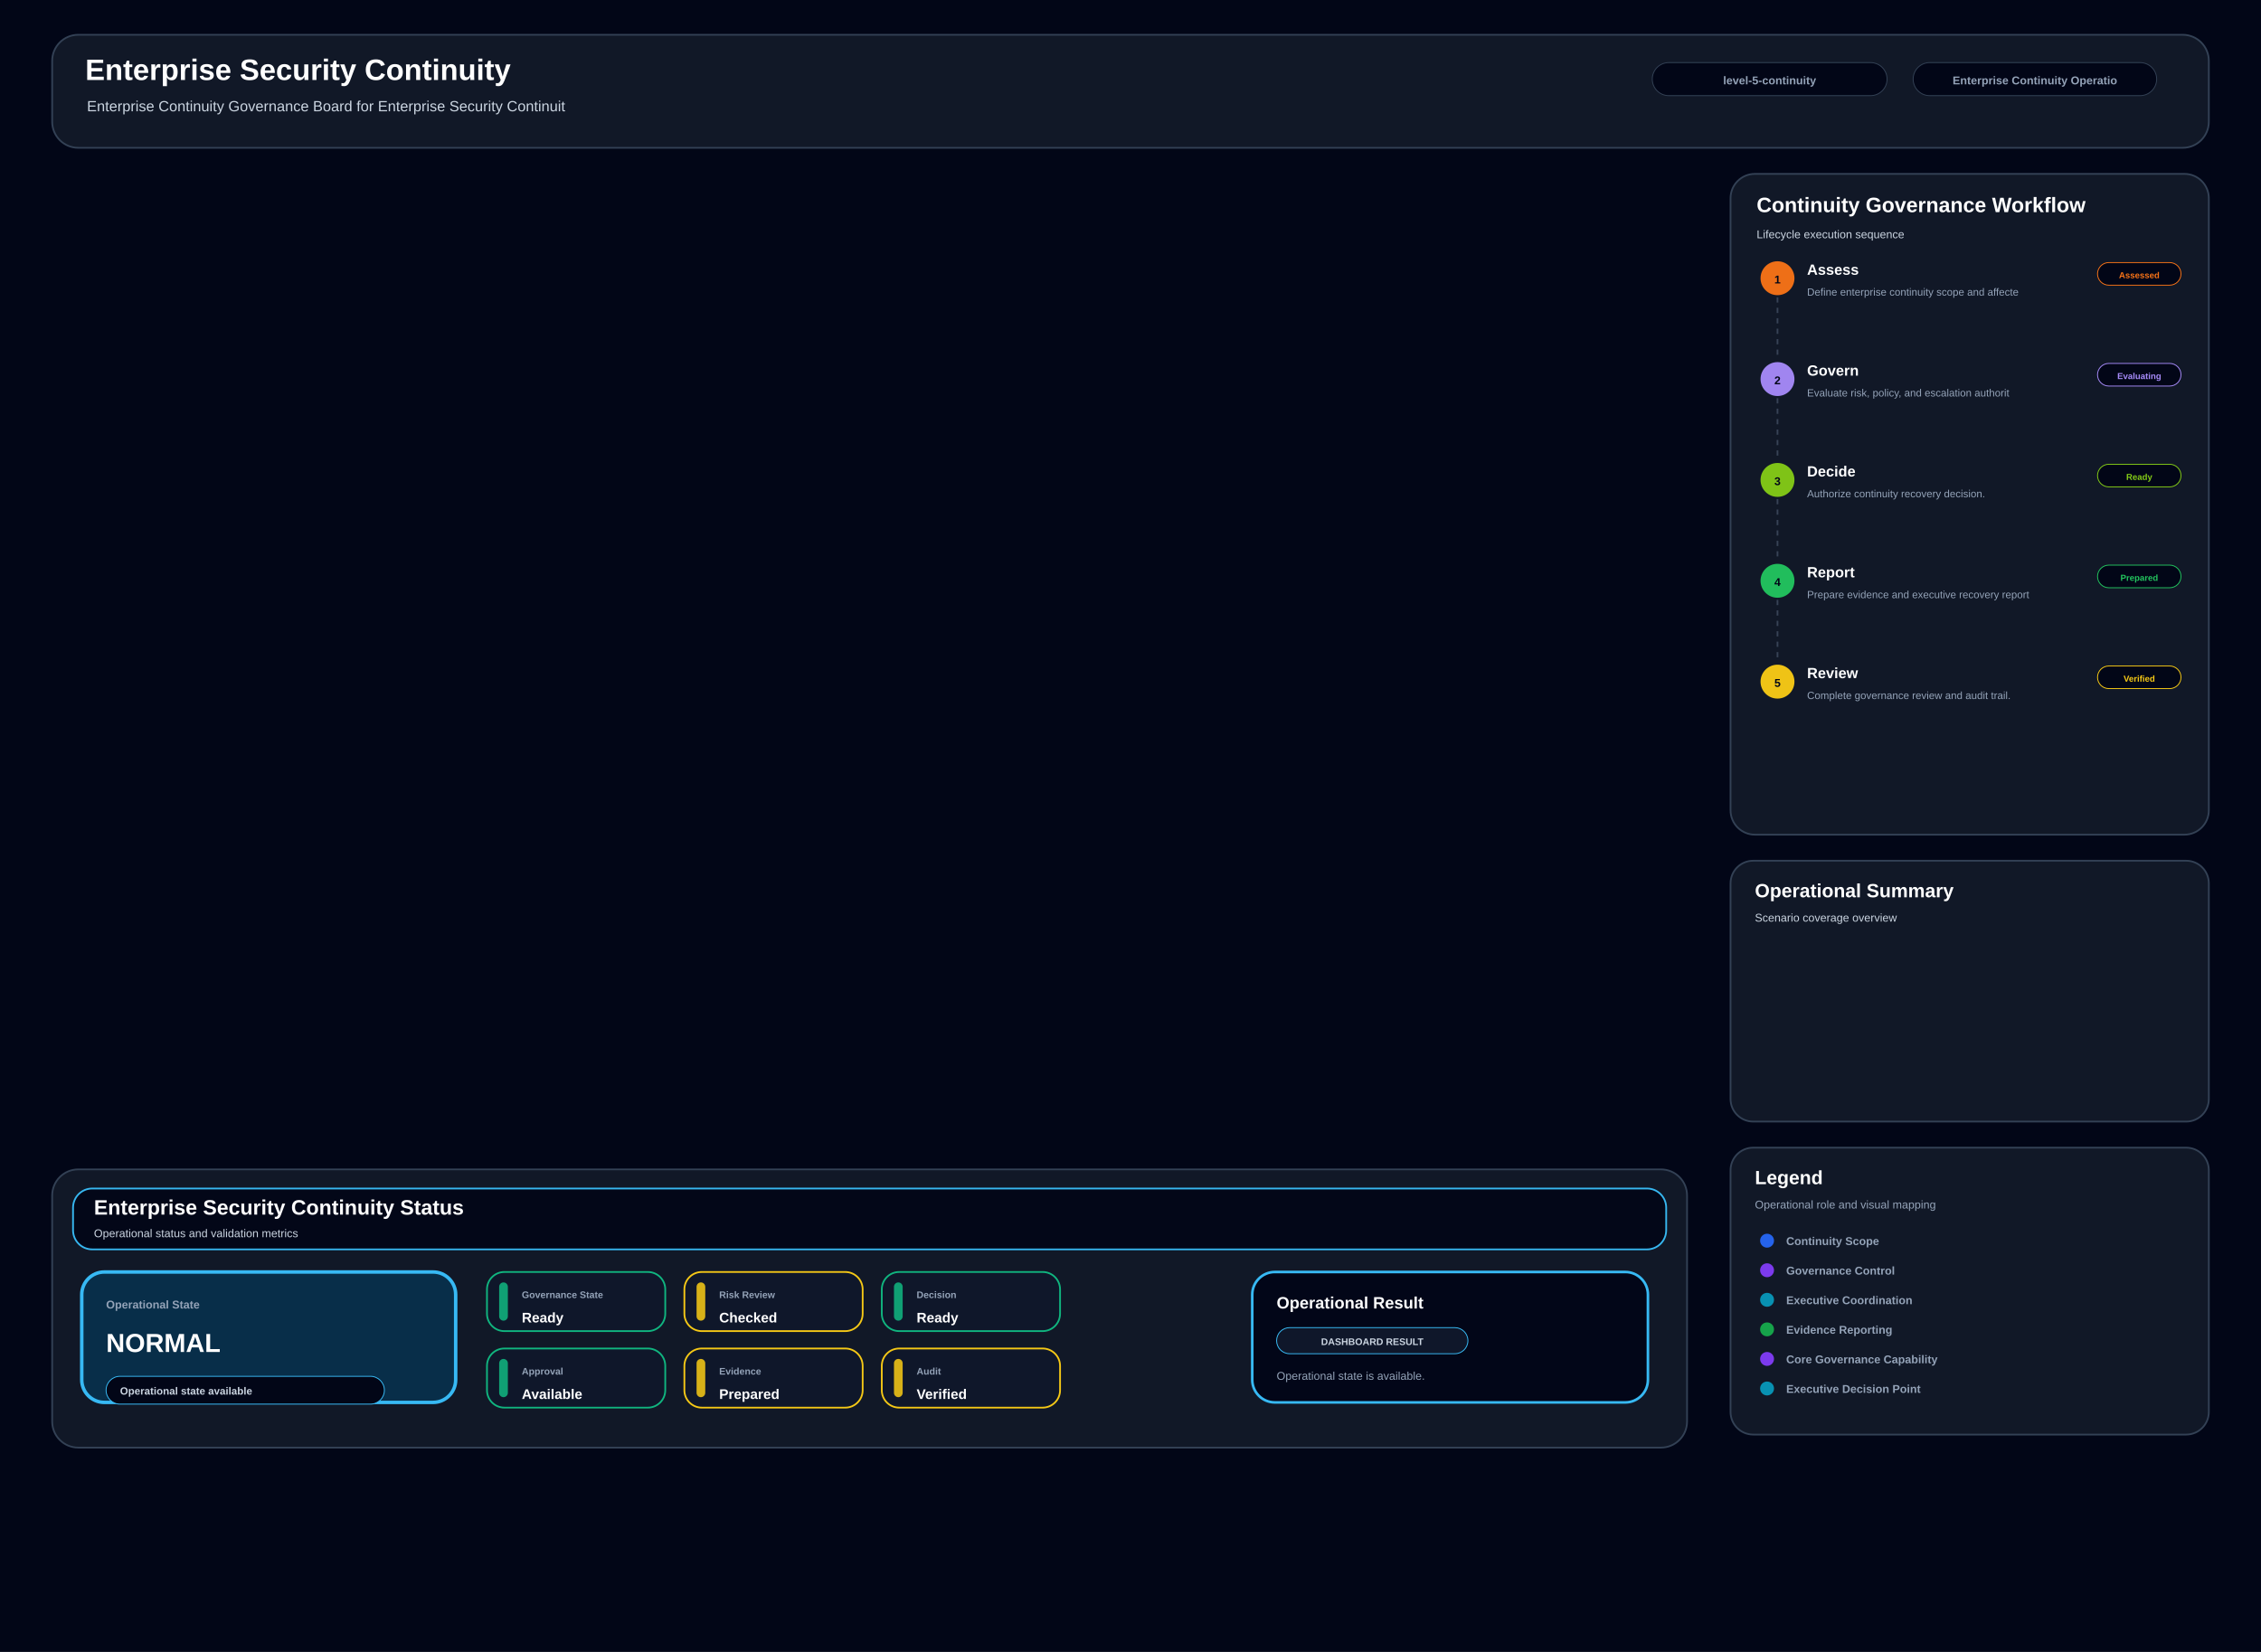
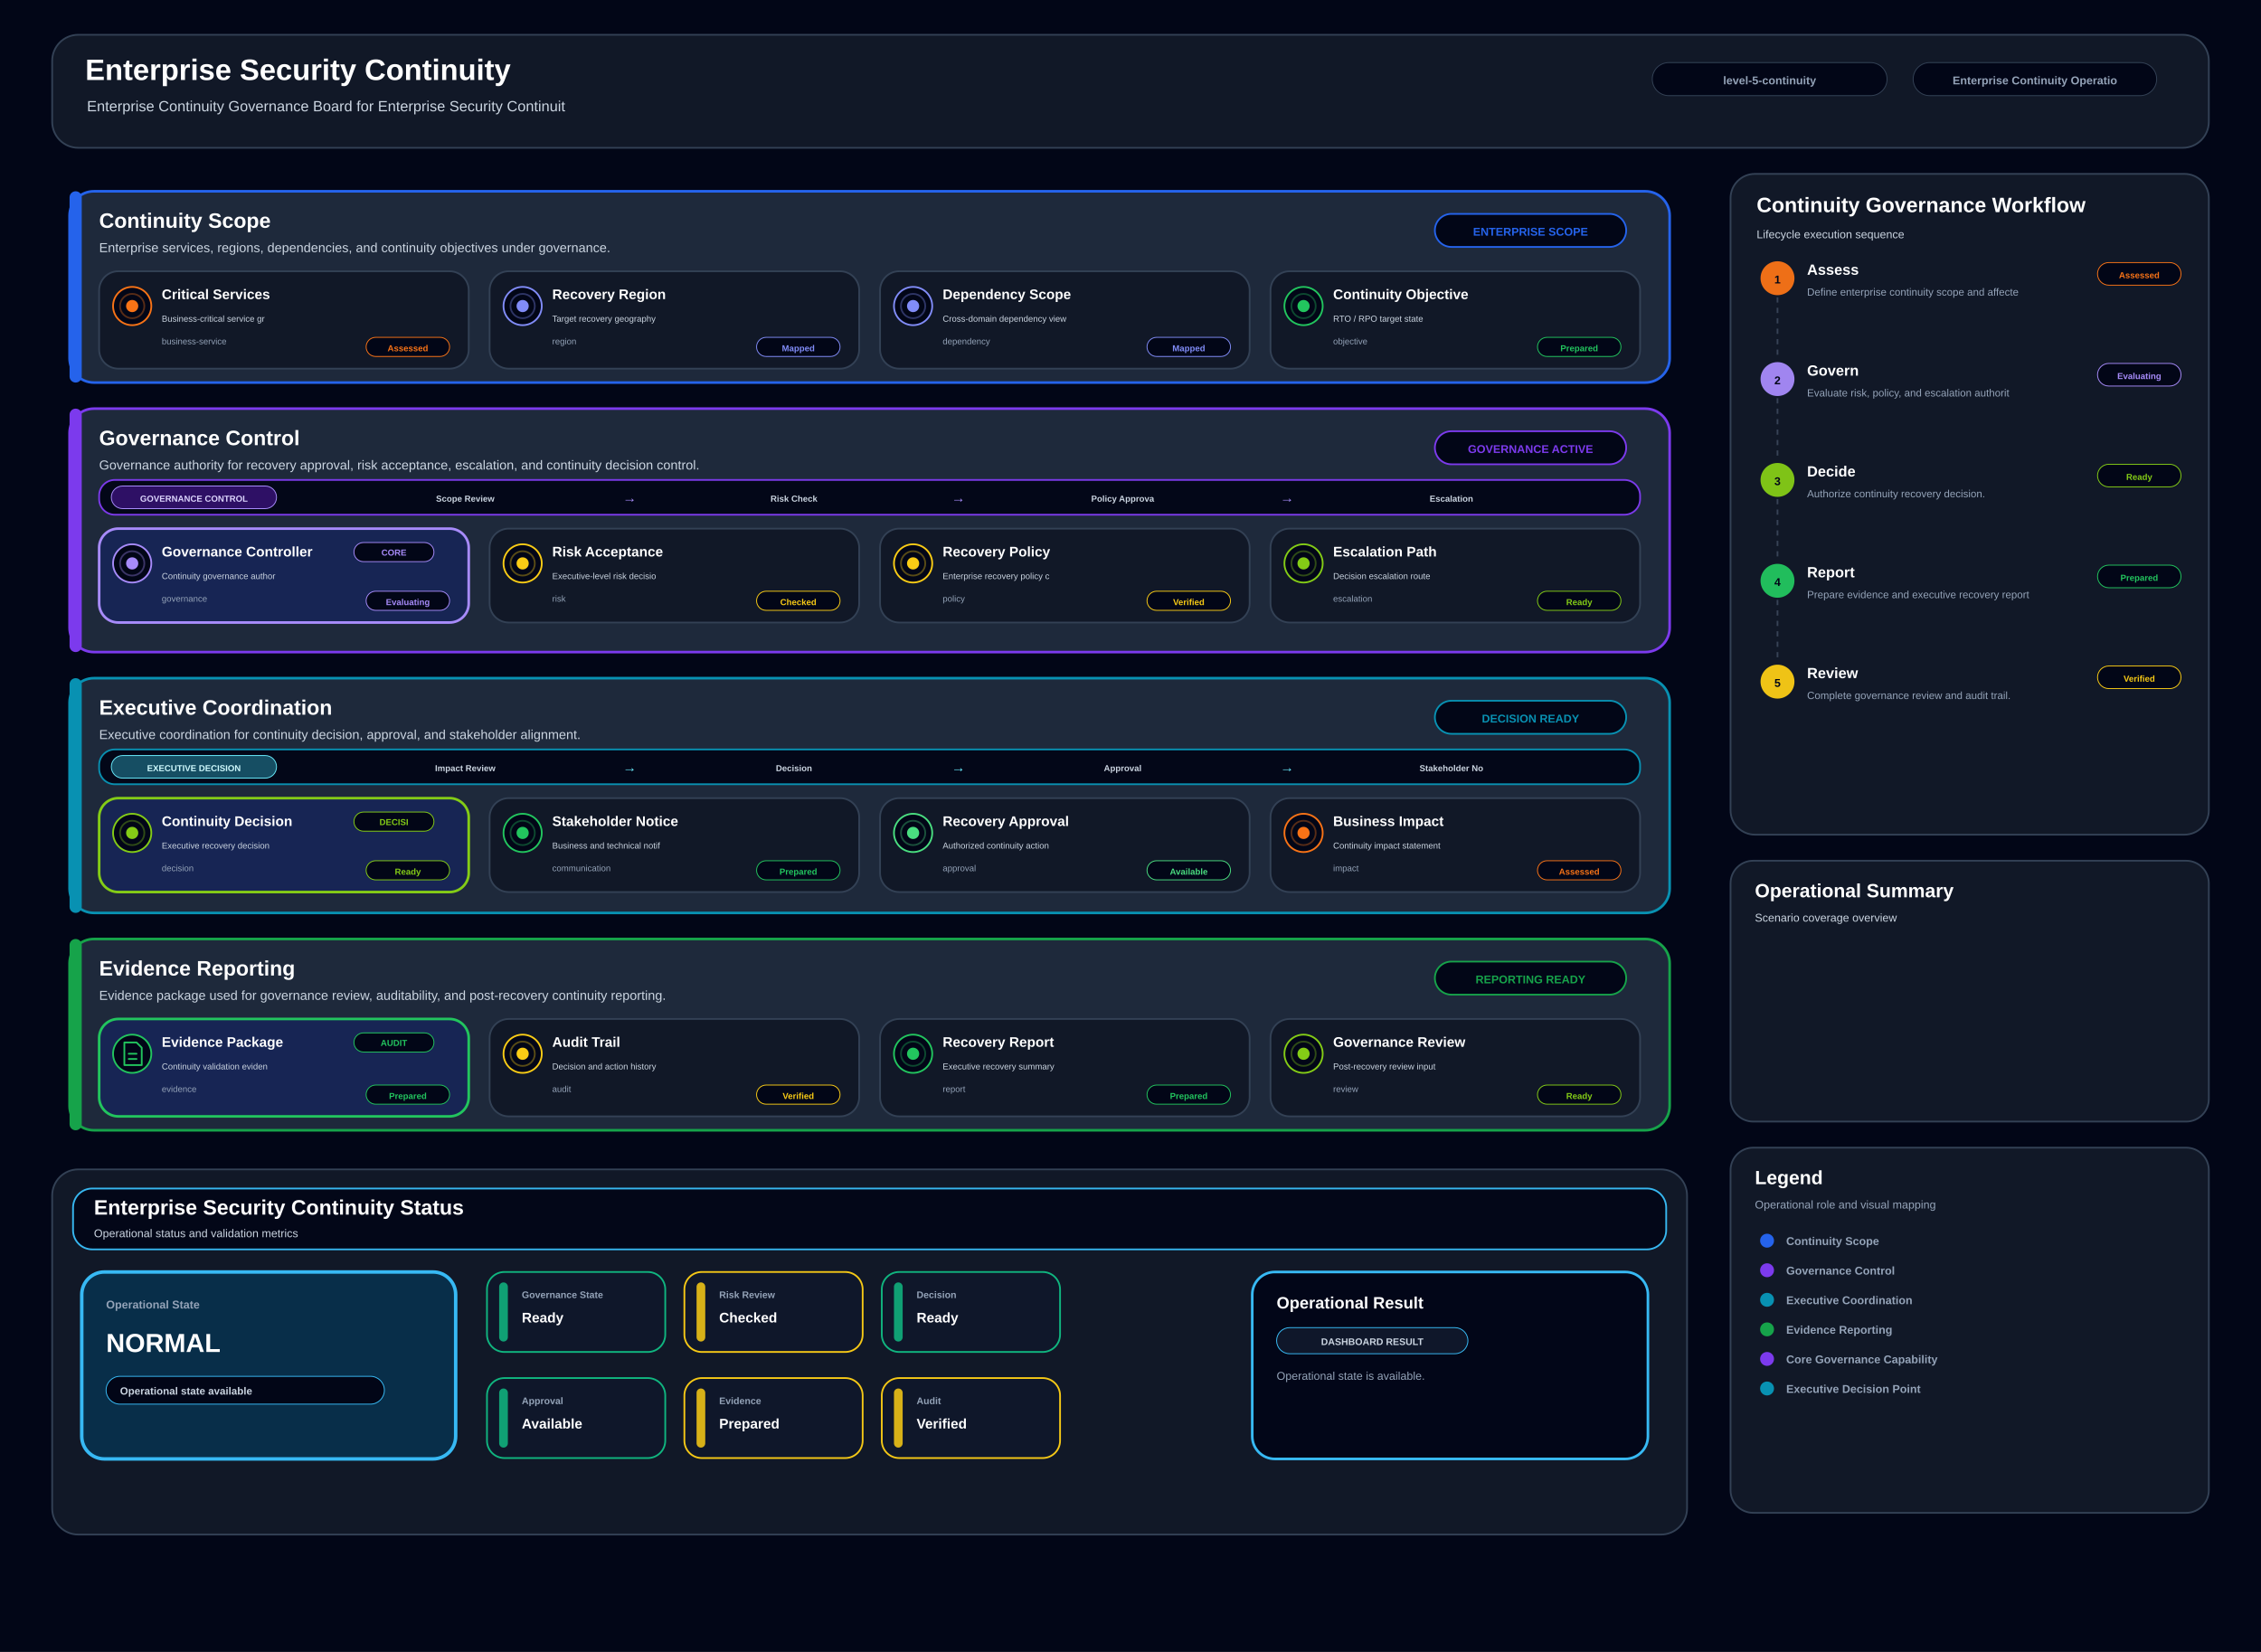
<svg xmlns="http://www.w3.org/2000/svg" width="2600" height="1900" viewBox="0 0 2600 1900" font-family="Arial, Helvetica, sans-serif">
  <style>text { font-family: Arial, Helvetica, sans-serif; letter-spacing: normal; word-spacing: normal; text-rendering: optimizeLegibility; font-kerning: normal; }</style>
  <style>text { font-family: Arial, Helvetica, sans-serif; letter-spacing: normal; word-spacing: normal; text-rendering: optimizeLegibility; font-kerning: normal; }</style>
  <rect width="2600" height="1900" fill="#020617" />
  <rect x="60" y="40" width="2480" height="130" rx="30" fill="#111827" stroke="#334155" stroke-width="2" />
  <text x="98" y="92" fill="#ffffff" font-size="34" font-weight="bold">Enterprise Security Continuity</text>
  <text x="100" y="128" fill="#cbd5e1" font-size="17">Enterprise Continuity Governance Board for Enterprise Security Continuit</text>
  <rect x="1900" y="72" width="270" height="38" rx="19" fill="#020617" stroke="#334155" stroke-width="1" />
  <text x="2035" y="97" fill="#94a3b8" font-size="13" text-anchor="middle" font-weight="bold">level-5-continuity</text>
  <rect x="2200" y="72" width="280" height="38" rx="19" fill="#020617" stroke="#334155" stroke-width="1" />
  <text x="2340" y="97" fill="#94a3b8" font-size="13" text-anchor="middle" font-weight="bold">Enterprise Continuity Operatio</text>
+   <rect x="80" y="220" width="1840" height="220" rx="28" fill="#1e293b" stroke="#2563eb" stroke-width="3" />
+   <rect x="80" y="220" width="14" height="220" rx="7" fill="#2563eb" />
+   <text x="114" y="262" fill="#ffffff" font-size="24" font-weight="bold">Continuity Scope</text>
+   <text x="114" y="290" fill="#cbd5e1" font-size="15">Enterprise services, regions, dependencies, and continuity objectives under governance.</text>
+   <rect x="1650" y="246" width="220" height="38" rx="19" fill="#020617" stroke="#2563eb" stroke-width="2" />
+   <text x="1760" y="271" fill="#2563eb" font-size="13" text-anchor="middle" font-weight="bold">ENTERPRISE SCOPE</text>
+   <rect x="114" y="312" width="425" height="112" rx="22" fill="#111827" stroke="#334155" stroke-width="2" />
+   <circle cx="152" cy="352" r="22" fill="#020617" stroke="#f97316" stroke-width="2" />
+   <circle cx="152" cy="352" r="7" fill="#f97316" />
+   <circle cx="152" cy="352" r="14" fill="none" stroke="#f97316" stroke-width="2" opacity="0.35" />
+   <text x="186" y="344" fill="#ffffff" font-size="16" font-weight="bold">Critical Services</text>
+   <text x="186" y="370" fill="#cbd5e1" font-size="10">Business-critical service gr</text>
+   <text x="186" y="396" fill="#94a3b8" font-size="10">business-service</text>
+   <rect x="421" y="388" width="96" height="22" rx="11" fill="#020617" stroke="#f97316" stroke-width="1" />
+   <text x="469" y="404" fill="#f97316" font-size="10" text-anchor="middle" font-weight="bold">Assessed</text>
+   <rect x="563" y="312" width="425" height="112" rx="22" fill="#111827" stroke="#334155" stroke-width="2" />
+   <circle cx="601" cy="352" r="22" fill="#020617" stroke="#818cf8" stroke-width="2" />
+   <circle cx="601" cy="352" r="7" fill="#818cf8" />
+   <circle cx="601" cy="352" r="14" fill="none" stroke="#818cf8" stroke-width="2" opacity="0.35" />
+   <text x="635" y="344" fill="#ffffff" font-size="16" font-weight="bold">Recovery Region</text>
+   <text x="635" y="370" fill="#cbd5e1" font-size="10">Target recovery geography</text>
+   <text x="635" y="396" fill="#94a3b8" font-size="10">region</text>
+   <rect x="870" y="388" width="96" height="22" rx="11" fill="#020617" stroke="#818cf8" stroke-width="1" />
+   <text x="918" y="404" fill="#818cf8" font-size="10" text-anchor="middle" font-weight="bold">Mapped</text>
+   <rect x="1012" y="312" width="425" height="112" rx="22" fill="#111827" stroke="#334155" stroke-width="2" />
+   <circle cx="1050" cy="352" r="22" fill="#020617" stroke="#818cf8" stroke-width="2" />
+   <circle cx="1050" cy="352" r="7" fill="#818cf8" />
+   <circle cx="1050" cy="352" r="14" fill="none" stroke="#818cf8" stroke-width="2" opacity="0.35" />
+   <text x="1084" y="344" fill="#ffffff" font-size="16" font-weight="bold">Dependency Scope</text>
+   <text x="1084" y="370" fill="#cbd5e1" font-size="10">Cross-domain dependency view</text>
+   <text x="1084" y="396" fill="#94a3b8" font-size="10">dependency</text>
+   <rect x="1319" y="388" width="96" height="22" rx="11" fill="#020617" stroke="#818cf8" stroke-width="1" />
+   <text x="1367" y="404" fill="#818cf8" font-size="10" text-anchor="middle" font-weight="bold">Mapped</text>
+   <rect x="1461" y="312" width="425" height="112" rx="22" fill="#111827" stroke="#334155" stroke-width="2" />
+   <circle cx="1499" cy="352" r="22" fill="#020617" stroke="#22c55e" stroke-width="2" />
+   <circle cx="1499" cy="352" r="7" fill="#22c55e" />
+   <circle cx="1499" cy="352" r="14" fill="none" stroke="#22c55e" stroke-width="2" opacity="0.35" />
+   <text x="1533" y="344" fill="#ffffff" font-size="16" font-weight="bold">Continuity Objective</text>
+   <text x="1533" y="370" fill="#cbd5e1" font-size="10">RTO / RPO target state</text>
+   <text x="1533" y="396" fill="#94a3b8" font-size="10">objective</text>
+   <rect x="1768" y="388" width="96" height="22" rx="11" fill="#020617" stroke="#22c55e" stroke-width="1" />
+   <text x="1816" y="404" fill="#22c55e" font-size="10" text-anchor="middle" font-weight="bold">Prepared</text>
+   <rect x="80" y="470" width="1840" height="280" rx="28" fill="#1e293b" stroke="#7c3aed" stroke-width="3" />
+   <rect x="80" y="470" width="14" height="280" rx="7" fill="#7c3aed" />
+   <text x="114" y="512" fill="#ffffff" font-size="24" font-weight="bold">Governance Control</text>
+   <text x="114" y="540" fill="#cbd5e1" font-size="15">Governance authority for recovery approval, risk acceptance, escalation, and continuity decision control.</text>
+   <rect x="1650" y="496" width="220" height="38" rx="19" fill="#020617" stroke="#7c3aed" stroke-width="2" />
+   <text x="1760" y="521" fill="#7c3aed" font-size="13" text-anchor="middle" font-weight="bold">GOVERNANCE ACTIVE</text>
+   <rect x="114" y="552" width="1772" height="40" rx="18" fill="#020617" stroke="#7c3aed" stroke-width="2" opacity="0.98" />
+   <rect x="128" y="559" width="190" height="26" rx="13" fill="#2e1065" stroke="#a78bfa" stroke-width="1" />
+   <text x="223.0" y="577" fill="#ddd6fe" font-size="10" text-anchor="middle" font-weight="bold">GOVERNANCE CONTROL</text>
+   <text x="535.0" y="577" fill="#cbd5e1" font-size="10" text-anchor="middle" font-weight="bold">Scope Review</text>
+   <text x="724.0" y="578" fill="#a78bfa" font-size="16" text-anchor="middle" font-weight="bold">→</text>
+   <text x="913.0" y="577" fill="#cbd5e1" font-size="10" text-anchor="middle" font-weight="bold">Risk Check</text>
+   <text x="1102.0" y="578" fill="#a78bfa" font-size="16" text-anchor="middle" font-weight="bold">→</text>
+   <text x="1291.0" y="577" fill="#cbd5e1" font-size="10" text-anchor="middle" font-weight="bold">Policy Approva</text>
+   <text x="1480.0" y="578" fill="#a78bfa" font-size="16" text-anchor="middle" font-weight="bold">→</text>
+   <text x="1669.0" y="577" fill="#cbd5e1" font-size="10" text-anchor="middle" font-weight="bold">Escalation</text>
+   <rect x="114" y="608" width="425" height="108" rx="22" fill="#172554" stroke="#a78bfa" stroke-width="3" />
+   <circle cx="152" cy="648" r="22" fill="#020617" stroke="#a78bfa" stroke-width="2" />
+   <circle cx="152" cy="648" r="7" fill="#a78bfa" />
+   <circle cx="152" cy="648" r="14" fill="none" stroke="#a78bfa" stroke-width="2" opacity="0.35" />
+   <text x="186" y="640" fill="#ffffff" font-size="16" font-weight="bold">Governance Controller</text>
+   <text x="186" y="666" fill="#cbd5e1" font-size="10">Continuity governance author</text>
+   <text x="186" y="692" fill="#94a3b8" font-size="10">governance</text>
+   <rect x="421" y="680" width="96" height="22" rx="11" fill="#020617" stroke="#a78bfa" stroke-width="1" />
+   <text x="469" y="696" fill="#a78bfa" font-size="10" text-anchor="middle" font-weight="bold">Evaluating</text>
+   <rect x="407" y="624" width="92" height="22" rx="11" fill="#020617" stroke="#a78bfa" stroke-width="1" />
+   <text x="453" y="639" fill="#a78bfa" font-size="10" text-anchor="middle" font-weight="bold">CORE</text>
+   <rect x="563" y="608" width="425" height="108" rx="22" fill="#111827" stroke="#334155" stroke-width="2" />
+   <circle cx="601" cy="648" r="22" fill="#020617" stroke="#facc15" stroke-width="2" />
+   <circle cx="601" cy="648" r="7" fill="#facc15" />
+   <circle cx="601" cy="648" r="14" fill="none" stroke="#facc15" stroke-width="2" opacity="0.35" />
+   <text x="635" y="640" fill="#ffffff" font-size="16" font-weight="bold">Risk Acceptance</text>
+   <text x="635" y="666" fill="#cbd5e1" font-size="10">Executive-level risk decisio</text>
+   <text x="635" y="692" fill="#94a3b8" font-size="10">risk</text>
+   <rect x="870" y="680" width="96" height="22" rx="11" fill="#020617" stroke="#facc15" stroke-width="1" />
+   <text x="918" y="696" fill="#facc15" font-size="10" text-anchor="middle" font-weight="bold">Checked</text>
+   <rect x="1012" y="608" width="425" height="108" rx="22" fill="#111827" stroke="#334155" stroke-width="2" />
+   <circle cx="1050" cy="648" r="22" fill="#020617" stroke="#facc15" stroke-width="2" />
+   <circle cx="1050" cy="648" r="7" fill="#facc15" />
+   <circle cx="1050" cy="648" r="14" fill="none" stroke="#facc15" stroke-width="2" opacity="0.35" />
+   <text x="1084" y="640" fill="#ffffff" font-size="16" font-weight="bold">Recovery Policy</text>
+   <text x="1084" y="666" fill="#cbd5e1" font-size="10">Enterprise recovery policy c</text>
+   <text x="1084" y="692" fill="#94a3b8" font-size="10">policy</text>
+   <rect x="1319" y="680" width="96" height="22" rx="11" fill="#020617" stroke="#facc15" stroke-width="1" />
+   <text x="1367" y="696" fill="#facc15" font-size="10" text-anchor="middle" font-weight="bold">Verified</text>
+   <rect x="1461" y="608" width="425" height="108" rx="22" fill="#111827" stroke="#334155" stroke-width="2" />
+   <circle cx="1499" cy="648" r="22" fill="#020617" stroke="#84cc16" stroke-width="2" />
+   <circle cx="1499" cy="648" r="7" fill="#84cc16" />
+   <circle cx="1499" cy="648" r="14" fill="none" stroke="#84cc16" stroke-width="2" opacity="0.35" />
+   <text x="1533" y="640" fill="#ffffff" font-size="16" font-weight="bold">Escalation Path</text>
+   <text x="1533" y="666" fill="#cbd5e1" font-size="10">Decision escalation route</text>
+   <text x="1533" y="692" fill="#94a3b8" font-size="10">escalation</text>
+   <rect x="1768" y="680" width="96" height="22" rx="11" fill="#020617" stroke="#84cc16" stroke-width="1" />
+   <text x="1816" y="696" fill="#84cc16" font-size="10" text-anchor="middle" font-weight="bold">Ready</text>
+   <rect x="80" y="780" width="1840" height="270" rx="28" fill="#1e293b" stroke="#0891b2" stroke-width="3" />
+   <rect x="80" y="780" width="14" height="270" rx="7" fill="#0891b2" />
+   <text x="114" y="822" fill="#ffffff" font-size="24" font-weight="bold">Executive Coordination</text>
+   <text x="114" y="850" fill="#cbd5e1" font-size="15">Executive coordination for continuity decision, approval, and stakeholder alignment.</text>
+   <rect x="1650" y="806" width="220" height="38" rx="19" fill="#020617" stroke="#0891b2" stroke-width="2" />
+   <text x="1760" y="831" fill="#0891b2" font-size="13" text-anchor="middle" font-weight="bold">DECISION READY</text>
+   <rect x="114" y="862" width="1772" height="40" rx="18" fill="#020617" stroke="#0891b2" stroke-width="2" opacity="0.98" />
+   <rect x="128" y="869" width="190" height="26" rx="13" fill="#164e63" stroke="#67e8f9" stroke-width="1" />
+   <text x="223.0" y="887" fill="#cffafe" font-size="10" text-anchor="middle" font-weight="bold">EXECUTIVE DECISION</text>
+   <text x="535.0" y="887" fill="#cbd5e1" font-size="10" text-anchor="middle" font-weight="bold">Impact Review</text>
+   <text x="724.0" y="888" fill="#67e8f9" font-size="16" text-anchor="middle" font-weight="bold">→</text>
+   <text x="913.0" y="887" fill="#cbd5e1" font-size="10" text-anchor="middle" font-weight="bold">Decision</text>
+   <text x="1102.0" y="888" fill="#67e8f9" font-size="16" text-anchor="middle" font-weight="bold">→</text>
+   <text x="1291.0" y="887" fill="#cbd5e1" font-size="10" text-anchor="middle" font-weight="bold">Approval</text>
+   <text x="1480.0" y="888" fill="#67e8f9" font-size="16" text-anchor="middle" font-weight="bold">→</text>
+   <text x="1669.0" y="887" fill="#cbd5e1" font-size="10" text-anchor="middle" font-weight="bold">Stakeholder No</text>
+   <rect x="114" y="918" width="425" height="108" rx="22" fill="#172554" stroke="#84cc16" stroke-width="3" />
+   <circle cx="152" cy="958" r="22" fill="#020617" stroke="#84cc16" stroke-width="2" />
+   <circle cx="152" cy="958" r="7" fill="#84cc16" />
+   <circle cx="152" cy="958" r="14" fill="none" stroke="#84cc16" stroke-width="2" opacity="0.35" />
+   <text x="186" y="950" fill="#ffffff" font-size="16" font-weight="bold">Continuity Decision</text>
+   <text x="186" y="976" fill="#cbd5e1" font-size="10">Executive recovery decision </text>
+   <text x="186" y="1002" fill="#94a3b8" font-size="10">decision</text>
+   <rect x="421" y="990" width="96" height="22" rx="11" fill="#020617" stroke="#84cc16" stroke-width="1" />
+   <text x="469" y="1006" fill="#84cc16" font-size="10" text-anchor="middle" font-weight="bold">Ready</text>
+   <rect x="407" y="934" width="92" height="22" rx="11" fill="#020617" stroke="#84cc16" stroke-width="1" />
+   <text x="453" y="949" fill="#84cc16" font-size="10" text-anchor="middle" font-weight="bold">DECISI</text>
+   <rect x="563" y="918" width="425" height="108" rx="22" fill="#111827" stroke="#334155" stroke-width="2" />
+   <circle cx="601" cy="958" r="22" fill="#020617" stroke="#22c55e" stroke-width="2" />
+   <circle cx="601" cy="958" r="7" fill="#22c55e" />
+   <circle cx="601" cy="958" r="14" fill="none" stroke="#22c55e" stroke-width="2" opacity="0.35" />
+   <text x="635" y="950" fill="#ffffff" font-size="16" font-weight="bold">Stakeholder Notice</text>
+   <text x="635" y="976" fill="#cbd5e1" font-size="10">Business and technical notif</text>
+   <text x="635" y="1002" fill="#94a3b8" font-size="10">communication</text>
+   <rect x="870" y="990" width="96" height="22" rx="11" fill="#020617" stroke="#22c55e" stroke-width="1" />
+   <text x="918" y="1006" fill="#22c55e" font-size="10" text-anchor="middle" font-weight="bold">Prepared</text>
+   <rect x="1012" y="918" width="425" height="108" rx="22" fill="#111827" stroke="#334155" stroke-width="2" />
+   <circle cx="1050" cy="958" r="22" fill="#020617" stroke="#4ade80" stroke-width="2" />
+   <circle cx="1050" cy="958" r="7" fill="#4ade80" />
+   <circle cx="1050" cy="958" r="14" fill="none" stroke="#4ade80" stroke-width="2" opacity="0.35" />
+   <text x="1084" y="950" fill="#ffffff" font-size="16" font-weight="bold">Recovery Approval</text>
+   <text x="1084" y="976" fill="#cbd5e1" font-size="10">Authorized continuity action</text>
+   <text x="1084" y="1002" fill="#94a3b8" font-size="10">approval</text>
+   <rect x="1319" y="990" width="96" height="22" rx="11" fill="#020617" stroke="#4ade80" stroke-width="1" />
+   <text x="1367" y="1006" fill="#4ade80" font-size="10" text-anchor="middle" font-weight="bold">Available</text>
+   <rect x="1461" y="918" width="425" height="108" rx="22" fill="#111827" stroke="#334155" stroke-width="2" />
+   <circle cx="1499" cy="958" r="22" fill="#020617" stroke="#f97316" stroke-width="2" />
+   <circle cx="1499" cy="958" r="7" fill="#f97316" />
+   <circle cx="1499" cy="958" r="14" fill="none" stroke="#f97316" stroke-width="2" opacity="0.35" />
+   <text x="1533" y="950" fill="#ffffff" font-size="16" font-weight="bold">Business Impact</text>
+   <text x="1533" y="976" fill="#cbd5e1" font-size="10">Continuity impact statement</text>
+   <text x="1533" y="1002" fill="#94a3b8" font-size="10">impact</text>
+   <rect x="1768" y="990" width="96" height="22" rx="11" fill="#020617" stroke="#f97316" stroke-width="1" />
+   <text x="1816" y="1006" fill="#f97316" font-size="10" text-anchor="middle" font-weight="bold">Assessed</text>
+   <rect x="80" y="1080" width="1840" height="220" rx="28" fill="#1e293b" stroke="#16a34a" stroke-width="3" />
+   <rect x="80" y="1080" width="14" height="220" rx="7" fill="#16a34a" />
+   <text x="114" y="1122" fill="#ffffff" font-size="24" font-weight="bold">Evidence Reporting</text>
+   <text x="114" y="1150" fill="#cbd5e1" font-size="15">Evidence package used for governance review, auditability, and post-recovery continuity reporting.</text>
+   <rect x="1650" y="1106" width="220" height="38" rx="19" fill="#020617" stroke="#16a34a" stroke-width="2" />
+   <text x="1760" y="1131" fill="#16a34a" font-size="13" text-anchor="middle" font-weight="bold">REPORTING READY</text>
+   <rect x="114" y="1172" width="425" height="112" rx="22" fill="#172554" stroke="#22c55e" stroke-width="3" />
+   <circle cx="152" cy="1212" r="22" fill="#020617" stroke="#22c55e" stroke-width="2" />
+   <polygon points="143,1199 157,1199 163,1205 163,1225 143,1225" fill="none" stroke="#22c55e" stroke-width="2" stroke-linejoin="round" />
+   <line x1="148" y1="1212" x2="157" y2="1212" stroke="#22c55e" stroke-width="2" stroke-linecap="round" />
+   <line x1="148" y1="1218" x2="157" y2="1218" stroke="#22c55e" stroke-width="2" stroke-linecap="round" />
+   <text x="186" y="1204" fill="#ffffff" font-size="16" font-weight="bold">Evidence Package</text>
+   <text x="186" y="1230" fill="#cbd5e1" font-size="10">Continuity validation eviden</text>
+   <text x="186" y="1256" fill="#94a3b8" font-size="10">evidence</text>
+   <rect x="421" y="1248" width="96" height="22" rx="11" fill="#020617" stroke="#22c55e" stroke-width="1" />
+   <text x="469" y="1264" fill="#22c55e" font-size="10" text-anchor="middle" font-weight="bold">Prepared</text>
+   <rect x="407" y="1188" width="92" height="22" rx="11" fill="#020617" stroke="#22c55e" stroke-width="1" />
+   <text x="453" y="1203" fill="#22c55e" font-size="10" text-anchor="middle" font-weight="bold">AUDIT</text>
+   <rect x="563" y="1172" width="425" height="112" rx="22" fill="#111827" stroke="#334155" stroke-width="2" />
+   <circle cx="601" cy="1212" r="22" fill="#020617" stroke="#facc15" stroke-width="2" />
+   <circle cx="601" cy="1212" r="7" fill="#facc15" />
+   <circle cx="601" cy="1212" r="14" fill="none" stroke="#facc15" stroke-width="2" opacity="0.35" />
+   <text x="635" y="1204" fill="#ffffff" font-size="16" font-weight="bold">Audit Trail</text>
+   <text x="635" y="1230" fill="#cbd5e1" font-size="10">Decision and action history</text>
+   <text x="635" y="1256" fill="#94a3b8" font-size="10">audit</text>
+   <rect x="870" y="1248" width="96" height="22" rx="11" fill="#020617" stroke="#facc15" stroke-width="1" />
+   <text x="918" y="1264" fill="#facc15" font-size="10" text-anchor="middle" font-weight="bold">Verified</text>
+   <rect x="1012" y="1172" width="425" height="112" rx="22" fill="#111827" stroke="#334155" stroke-width="2" />
+   <circle cx="1050" cy="1212" r="22" fill="#020617" stroke="#22c55e" stroke-width="2" />
+   <circle cx="1050" cy="1212" r="7" fill="#22c55e" />
+   <circle cx="1050" cy="1212" r="14" fill="none" stroke="#22c55e" stroke-width="2" opacity="0.35" />
+   <text x="1084" y="1204" fill="#ffffff" font-size="16" font-weight="bold">Recovery Report</text>
+   <text x="1084" y="1230" fill="#cbd5e1" font-size="10">Executive recovery summary</text>
+   <text x="1084" y="1256" fill="#94a3b8" font-size="10">report</text>
+   <rect x="1319" y="1248" width="96" height="22" rx="11" fill="#020617" stroke="#22c55e" stroke-width="1" />
+   <text x="1367" y="1264" fill="#22c55e" font-size="10" text-anchor="middle" font-weight="bold">Prepared</text>
+   <rect x="1461" y="1172" width="425" height="112" rx="22" fill="#111827" stroke="#334155" stroke-width="2" />
+   <circle cx="1499" cy="1212" r="22" fill="#020617" stroke="#84cc16" stroke-width="2" />
+   <circle cx="1499" cy="1212" r="7" fill="#84cc16" />
+   <circle cx="1499" cy="1212" r="14" fill="none" stroke="#84cc16" stroke-width="2" opacity="0.35" />
+   <text x="1533" y="1204" fill="#ffffff" font-size="16" font-weight="bold">Governance Review</text>
+   <text x="1533" y="1230" fill="#cbd5e1" font-size="10">Post-recovery review input</text>
+   <text x="1533" y="1256" fill="#94a3b8" font-size="10">review</text>
+   <rect x="1768" y="1248" width="96" height="22" rx="11" fill="#020617" stroke="#84cc16" stroke-width="1" />
+   <text x="1816" y="1264" fill="#84cc16" font-size="10" text-anchor="middle" font-weight="bold">Ready</text>
  <rect x="1990" y="200" width="550" height="760" rx="28" fill="#111827" stroke="#334155" stroke-width="2" />
  <text x="2020" y="244" fill="#ffffff" font-size="24" font-weight="bold">Continuity Governance Workflow</text>
  <text x="2020" y="274" fill="#cbd5e1" font-size="13">Lifecycle execution sequence</text>
  <circle cx="2044" cy="320" r="18" fill="#f97316" stroke="#f97316" stroke-width="3" opacity="0.95" />
  <text x="2044" y="326" fill="#020617" font-size="13" text-anchor="middle" font-weight="bold">1</text>
  <text x="2078" y="316" fill="#ffffff" font-size="17" font-weight="bold">Assess</text>
  <text x="2078" y="340" fill="#94a3b8" font-size="12">Define enterprise continuity scope and affecte</text>
  <rect x="2412" y="302" width="96" height="26" rx="13" fill="#020617" stroke="#f97316" stroke-width="1" />
  <text x="2460" y="320" fill="#f97316" font-size="10" text-anchor="middle" font-weight="bold">Assessed</text>
  <line x1="2044" y1="342" x2="2044" y2="412" stroke="#475569" stroke-width="2" stroke-dasharray="6 6" opacity="0.7" />
  <circle cx="2044" cy="436" r="18" fill="#a78bfa" stroke="#a78bfa" stroke-width="3" opacity="0.95" />
  <text x="2044" y="442" fill="#020617" font-size="13" text-anchor="middle" font-weight="bold">2</text>
  <text x="2078" y="432" fill="#ffffff" font-size="17" font-weight="bold">Govern</text>
  <text x="2078" y="456" fill="#94a3b8" font-size="12">Evaluate risk, policy, and escalation authorit</text>
  <rect x="2412" y="418" width="96" height="26" rx="13" fill="#020617" stroke="#a78bfa" stroke-width="1" />
  <text x="2460" y="436" fill="#a78bfa" font-size="10" text-anchor="middle" font-weight="bold">Evaluating</text>
  <line x1="2044" y1="458" x2="2044" y2="528" stroke="#475569" stroke-width="2" stroke-dasharray="6 6" opacity="0.7" />
  <circle cx="2044" cy="552" r="18" fill="#84cc16" stroke="#84cc16" stroke-width="3" opacity="0.95" />
  <text x="2044" y="558" fill="#020617" font-size="13" text-anchor="middle" font-weight="bold">3</text>
  <text x="2078" y="548" fill="#ffffff" font-size="17" font-weight="bold">Decide</text>
  <text x="2078" y="572" fill="#94a3b8" font-size="12">Authorize continuity recovery decision.</text>
  <rect x="2412" y="534" width="96" height="26" rx="13" fill="#020617" stroke="#84cc16" stroke-width="1" />
  <text x="2460" y="552" fill="#84cc16" font-size="10" text-anchor="middle" font-weight="bold">Ready</text>
  <line x1="2044" y1="574" x2="2044" y2="644" stroke="#475569" stroke-width="2" stroke-dasharray="6 6" opacity="0.7" />
  <circle cx="2044" cy="668" r="18" fill="#22c55e" stroke="#22c55e" stroke-width="3" opacity="0.95" />
  <text x="2044" y="674" fill="#020617" font-size="13" text-anchor="middle" font-weight="bold">4</text>
  <text x="2078" y="664" fill="#ffffff" font-size="17" font-weight="bold">Report</text>
  <text x="2078" y="688" fill="#94a3b8" font-size="12">Prepare evidence and executive recovery report</text>
  <rect x="2412" y="650" width="96" height="26" rx="13" fill="#020617" stroke="#22c55e" stroke-width="1" />
  <text x="2460" y="668" fill="#22c55e" font-size="10" text-anchor="middle" font-weight="bold">Prepared</text>
  <line x1="2044" y1="690" x2="2044" y2="760" stroke="#475569" stroke-width="2" stroke-dasharray="6 6" opacity="0.7" />
  <circle cx="2044" cy="784" r="18" fill="#facc15" stroke="#facc15" stroke-width="3" opacity="0.95" />
  <text x="2044" y="790" fill="#020617" font-size="13" text-anchor="middle" font-weight="bold">5</text>
  <text x="2078" y="780" fill="#ffffff" font-size="17" font-weight="bold">Review</text>
  <text x="2078" y="804" fill="#94a3b8" font-size="12">Complete governance review and audit trail.</text>
  <rect x="2412" y="766" width="96" height="26" rx="13" fill="#020617" stroke="#facc15" stroke-width="1" />
  <text x="2460" y="784" fill="#facc15" font-size="10" text-anchor="middle" font-weight="bold">Verified</text>
  <rect x="1990" y="990" width="550" height="300" rx="26" fill="#111827" stroke="#334155" stroke-width="2" />
  <text x="2018" y="1032" fill="#ffffff" font-size="22" font-weight="bold">Operational Summary</text>
  <text x="2018" y="1060" fill="#cbd5e1" font-size="13">Scenario coverage overview</text>
-   <rect x="60" y="1345" width="1880" height="320" rx="30" fill="#111827" stroke="#334155" stroke-width="2" />
+   <rect x="60" y="1345" width="1880" height="420" rx="30" fill="#111827" stroke="#334155" stroke-width="2" />
  <rect x="84" y="1367" width="1832" height="70" rx="22" fill="#020617" stroke="#38bdf8" stroke-width="2" opacity="0.96" />
  <text x="108" y="1397" fill="#ffffff" font-size="24" font-weight="bold">Enterprise Security Continuity Status</text>
  <text x="108" y="1423" fill="#cbd5e1" font-size="13">Operational status and validation metrics</text>
-   <rect x="94" y="1463" width="430" height="150" rx="26" fill="#082f49" stroke="#38bdf8" stroke-width="4" opacity="0.98" />
+   <rect x="94" y="1463" width="430" height="215" rx="26" fill="#082f49" stroke="#38bdf8" stroke-width="4" opacity="0.98" />
  <text x="122" y="1505" fill="#94a3b8" font-size="13" font-weight="bold">Operational State</text>
  <text x="122" y="1555" fill="#ffffff" font-size="30" font-weight="bold">NORMAL</text>
  <rect x="122" y="1583" width="320" height="32" rx="16" fill="#020617" stroke="#38bdf8" stroke-width="1" />
  <text x="138" y="1604" fill="#cbd5e1" font-size="12" font-weight="bold">Operational state available</text>
-   <rect x="560" y="1463" width="205" height="68" rx="20" fill="#0f172a" stroke="#10b981" stroke-width="2" opacity="0.98" />
-   <rect x="574" y="1475" width="10" height="44" rx="5" fill="#10b981" opacity="0.85" />
+   <rect x="560" y="1463" width="205" height="92" rx="20" fill="#0f172a" stroke="#10b981" stroke-width="2" opacity="0.98" />
+   <rect x="574" y="1475" width="10" height="68" rx="5" fill="#10b981" opacity="0.85" />
  <text x="600" y="1493" fill="#94a3b8" font-size="11" font-weight="bold">Governance State</text>
  <text x="600" y="1521" fill="#ffffff" font-size="16" font-weight="bold">Ready</text>
-   <rect x="787" y="1463" width="205" height="68" rx="20" fill="#0f172a" stroke="#facc15" stroke-width="2" opacity="0.98" />
-   <rect x="801" y="1475" width="10" height="44" rx="5" fill="#facc15" opacity="0.85" />
+   <rect x="787" y="1463" width="205" height="92" rx="20" fill="#0f172a" stroke="#facc15" stroke-width="2" opacity="0.98" />
+   <rect x="801" y="1475" width="10" height="68" rx="5" fill="#facc15" opacity="0.85" />
  <text x="827" y="1493" fill="#94a3b8" font-size="11" font-weight="bold">Risk Review</text>
  <text x="827" y="1521" fill="#ffffff" font-size="16" font-weight="bold">Checked</text>
-   <rect x="1014" y="1463" width="205" height="68" rx="20" fill="#0f172a" stroke="#10b981" stroke-width="2" opacity="0.98" />
-   <rect x="1028" y="1475" width="10" height="44" rx="5" fill="#10b981" opacity="0.85" />
+   <rect x="1014" y="1463" width="205" height="92" rx="20" fill="#0f172a" stroke="#10b981" stroke-width="2" opacity="0.98" />
+   <rect x="1028" y="1475" width="10" height="68" rx="5" fill="#10b981" opacity="0.85" />
  <text x="1054" y="1493" fill="#94a3b8" font-size="11" font-weight="bold">Decision</text>
  <text x="1054" y="1521" fill="#ffffff" font-size="16" font-weight="bold">Ready</text>
-   <rect x="560" y="1551" width="205" height="68" rx="20" fill="#0f172a" stroke="#10b981" stroke-width="2" opacity="0.98" />
-   <rect x="574" y="1563" width="10" height="44" rx="5" fill="#10b981" opacity="0.85" />
-   <text x="600" y="1581" fill="#94a3b8" font-size="11" font-weight="bold">Approval</text>
-   <text x="600" y="1609" fill="#ffffff" font-size="16" font-weight="bold">Available</text>
-   <rect x="787" y="1551" width="205" height="68" rx="20" fill="#0f172a" stroke="#facc15" stroke-width="2" opacity="0.98" />
-   <rect x="801" y="1563" width="10" height="44" rx="5" fill="#facc15" opacity="0.85" />
-   <text x="827" y="1581" fill="#94a3b8" font-size="11" font-weight="bold">Evidence</text>
-   <text x="827" y="1609" fill="#ffffff" font-size="16" font-weight="bold">Prepared</text>
-   <rect x="1014" y="1551" width="205" height="68" rx="20" fill="#0f172a" stroke="#facc15" stroke-width="2" opacity="0.98" />
-   <rect x="1028" y="1563" width="10" height="44" rx="5" fill="#facc15" opacity="0.85" />
-   <text x="1054" y="1581" fill="#94a3b8" font-size="11" font-weight="bold">Audit</text>
-   <text x="1054" y="1609" fill="#ffffff" font-size="16" font-weight="bold">Verified</text>
-   <rect x="1440" y="1463" width="455" height="150" rx="26" fill="#020617" stroke="#38bdf8" stroke-width="3" opacity="0.98" />
+   <rect x="560" y="1585" width="205" height="92" rx="20" fill="#0f172a" stroke="#10b981" stroke-width="2" opacity="0.98" />
+   <rect x="574" y="1597" width="10" height="68" rx="5" fill="#10b981" opacity="0.85" />
+   <text x="600" y="1615" fill="#94a3b8" font-size="11" font-weight="bold">Approval</text>
+   <text x="600" y="1643" fill="#ffffff" font-size="16" font-weight="bold">Available</text>
+   <rect x="787" y="1585" width="205" height="92" rx="20" fill="#0f172a" stroke="#facc15" stroke-width="2" opacity="0.98" />
+   <rect x="801" y="1597" width="10" height="68" rx="5" fill="#facc15" opacity="0.85" />
+   <text x="827" y="1615" fill="#94a3b8" font-size="11" font-weight="bold">Evidence</text>
+   <text x="827" y="1643" fill="#ffffff" font-size="16" font-weight="bold">Prepared</text>
+   <rect x="1014" y="1585" width="205" height="92" rx="20" fill="#0f172a" stroke="#facc15" stroke-width="2" opacity="0.98" />
+   <rect x="1028" y="1597" width="10" height="68" rx="5" fill="#facc15" opacity="0.85" />
+   <text x="1054" y="1615" fill="#94a3b8" font-size="11" font-weight="bold">Audit</text>
+   <text x="1054" y="1643" fill="#ffffff" font-size="16" font-weight="bold">Verified</text>
+   <rect x="1440" y="1463" width="455" height="215" rx="26" fill="#020617" stroke="#38bdf8" stroke-width="3" opacity="0.98" />
  <text x="1468" y="1505" fill="#ffffff" font-size="19" font-weight="bold">Operational Result</text>
  <rect x="1468" y="1527" width="220" height="30" rx="15" fill="#0f172a" stroke="#38bdf8" stroke-width="1" />
  <text x="1578" y="1547" fill="#cbd5e1" font-size="11" text-anchor="middle" font-weight="bold">DASHBOARD RESULT</text>
  <text x="1468" y="1587" fill="#94a3b8" font-size="13">Operational state is available.</text>
-   <rect x="1990" y="1320" width="550" height="330" rx="26" fill="#111827" stroke="#334155" stroke-width="2" />
+   <rect x="1990" y="1320" width="550" height="420" rx="26" fill="#111827" stroke="#334155" stroke-width="2" />
  <text x="2018" y="1362" fill="#ffffff" font-size="22" font-weight="bold">Legend</text>
  <text x="2018" y="1390" fill="#94a3b8" font-size="13">Operational role and visual mapping</text>
  <circle cx="2032" cy="1427" r="8" fill="#2563eb" />
  <text x="2054" y="1432" fill="#94a3b8" font-size="13" font-weight="bold">Continuity Scope</text>
  <circle cx="2032" cy="1461" r="8" fill="#7c3aed" />
  <text x="2054" y="1466" fill="#94a3b8" font-size="13" font-weight="bold">Governance Control</text>
  <circle cx="2032" cy="1495" r="8" fill="#0891b2" />
  <text x="2054" y="1500" fill="#94a3b8" font-size="13" font-weight="bold">Executive Coordination</text>
  <circle cx="2032" cy="1529" r="8" fill="#16a34a" />
  <text x="2054" y="1534" fill="#94a3b8" font-size="13" font-weight="bold">Evidence Reporting</text>
  <circle cx="2032" cy="1563" r="8" fill="#7c3aed" />
  <text x="2054" y="1568" fill="#94a3b8" font-size="13" font-weight="bold">Core Governance Capability</text>
  <circle cx="2032" cy="1597" r="8" fill="#0891b2" />
  <text x="2054" y="1602" fill="#94a3b8" font-size="13" font-weight="bold">Executive Decision Point</text>
</svg>
